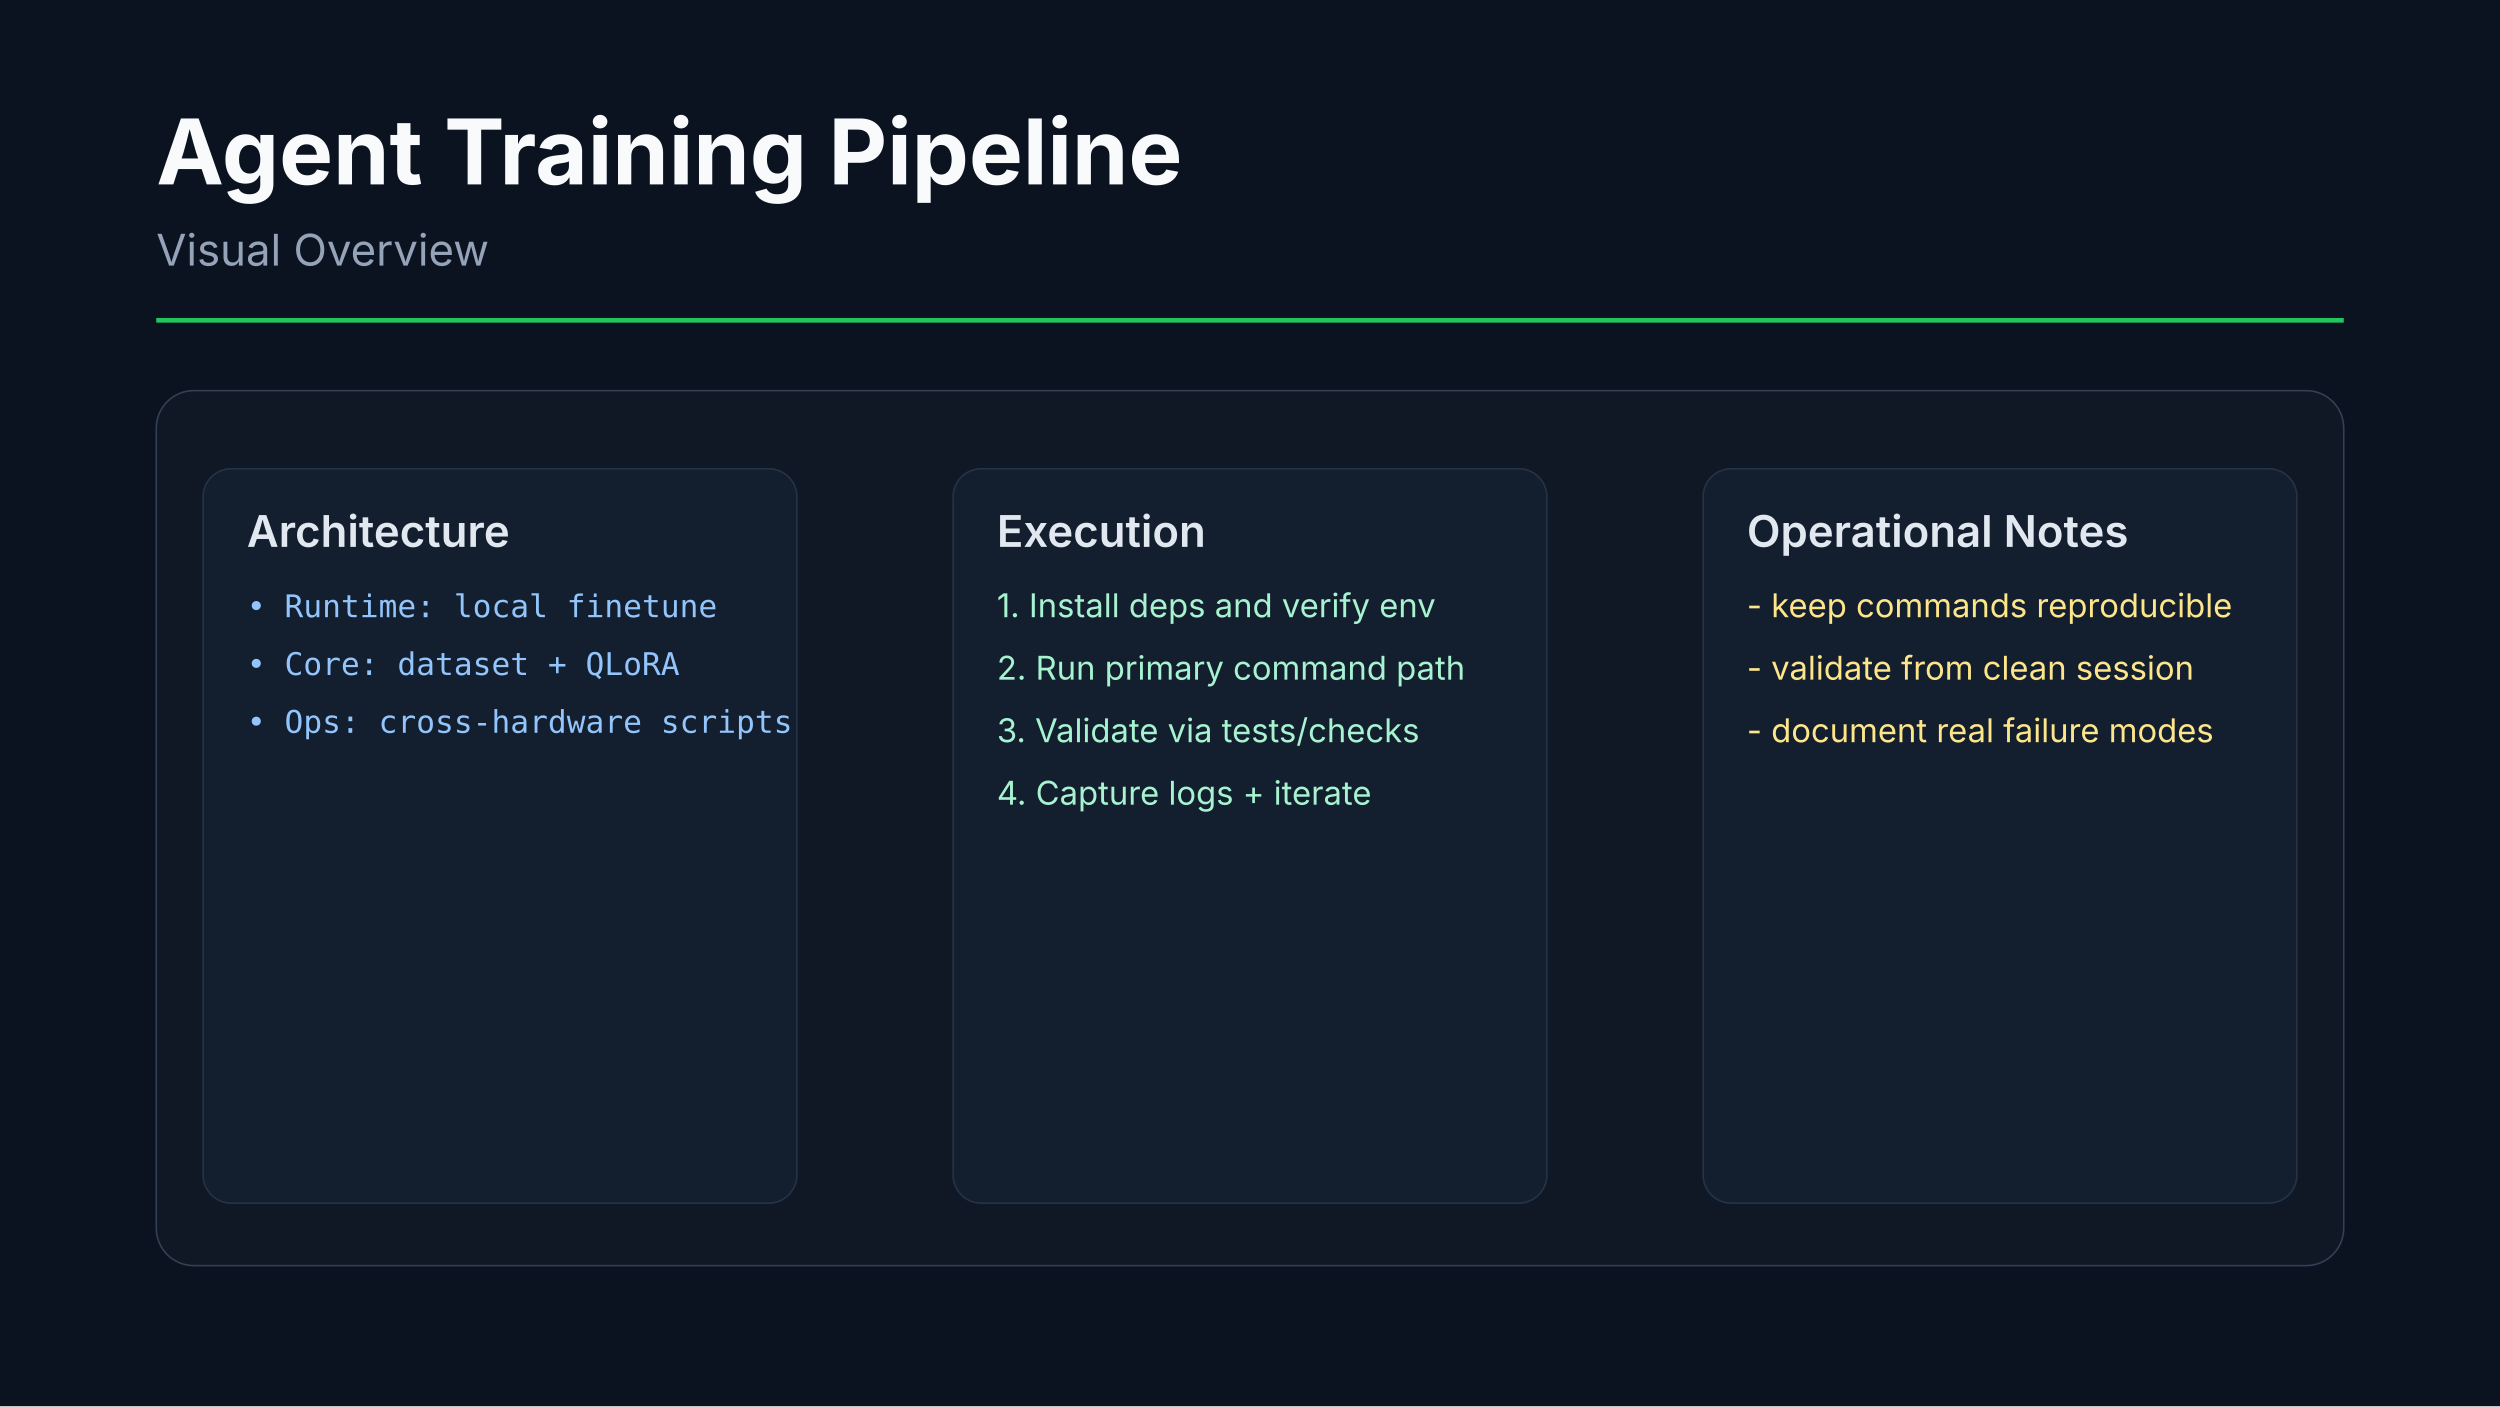
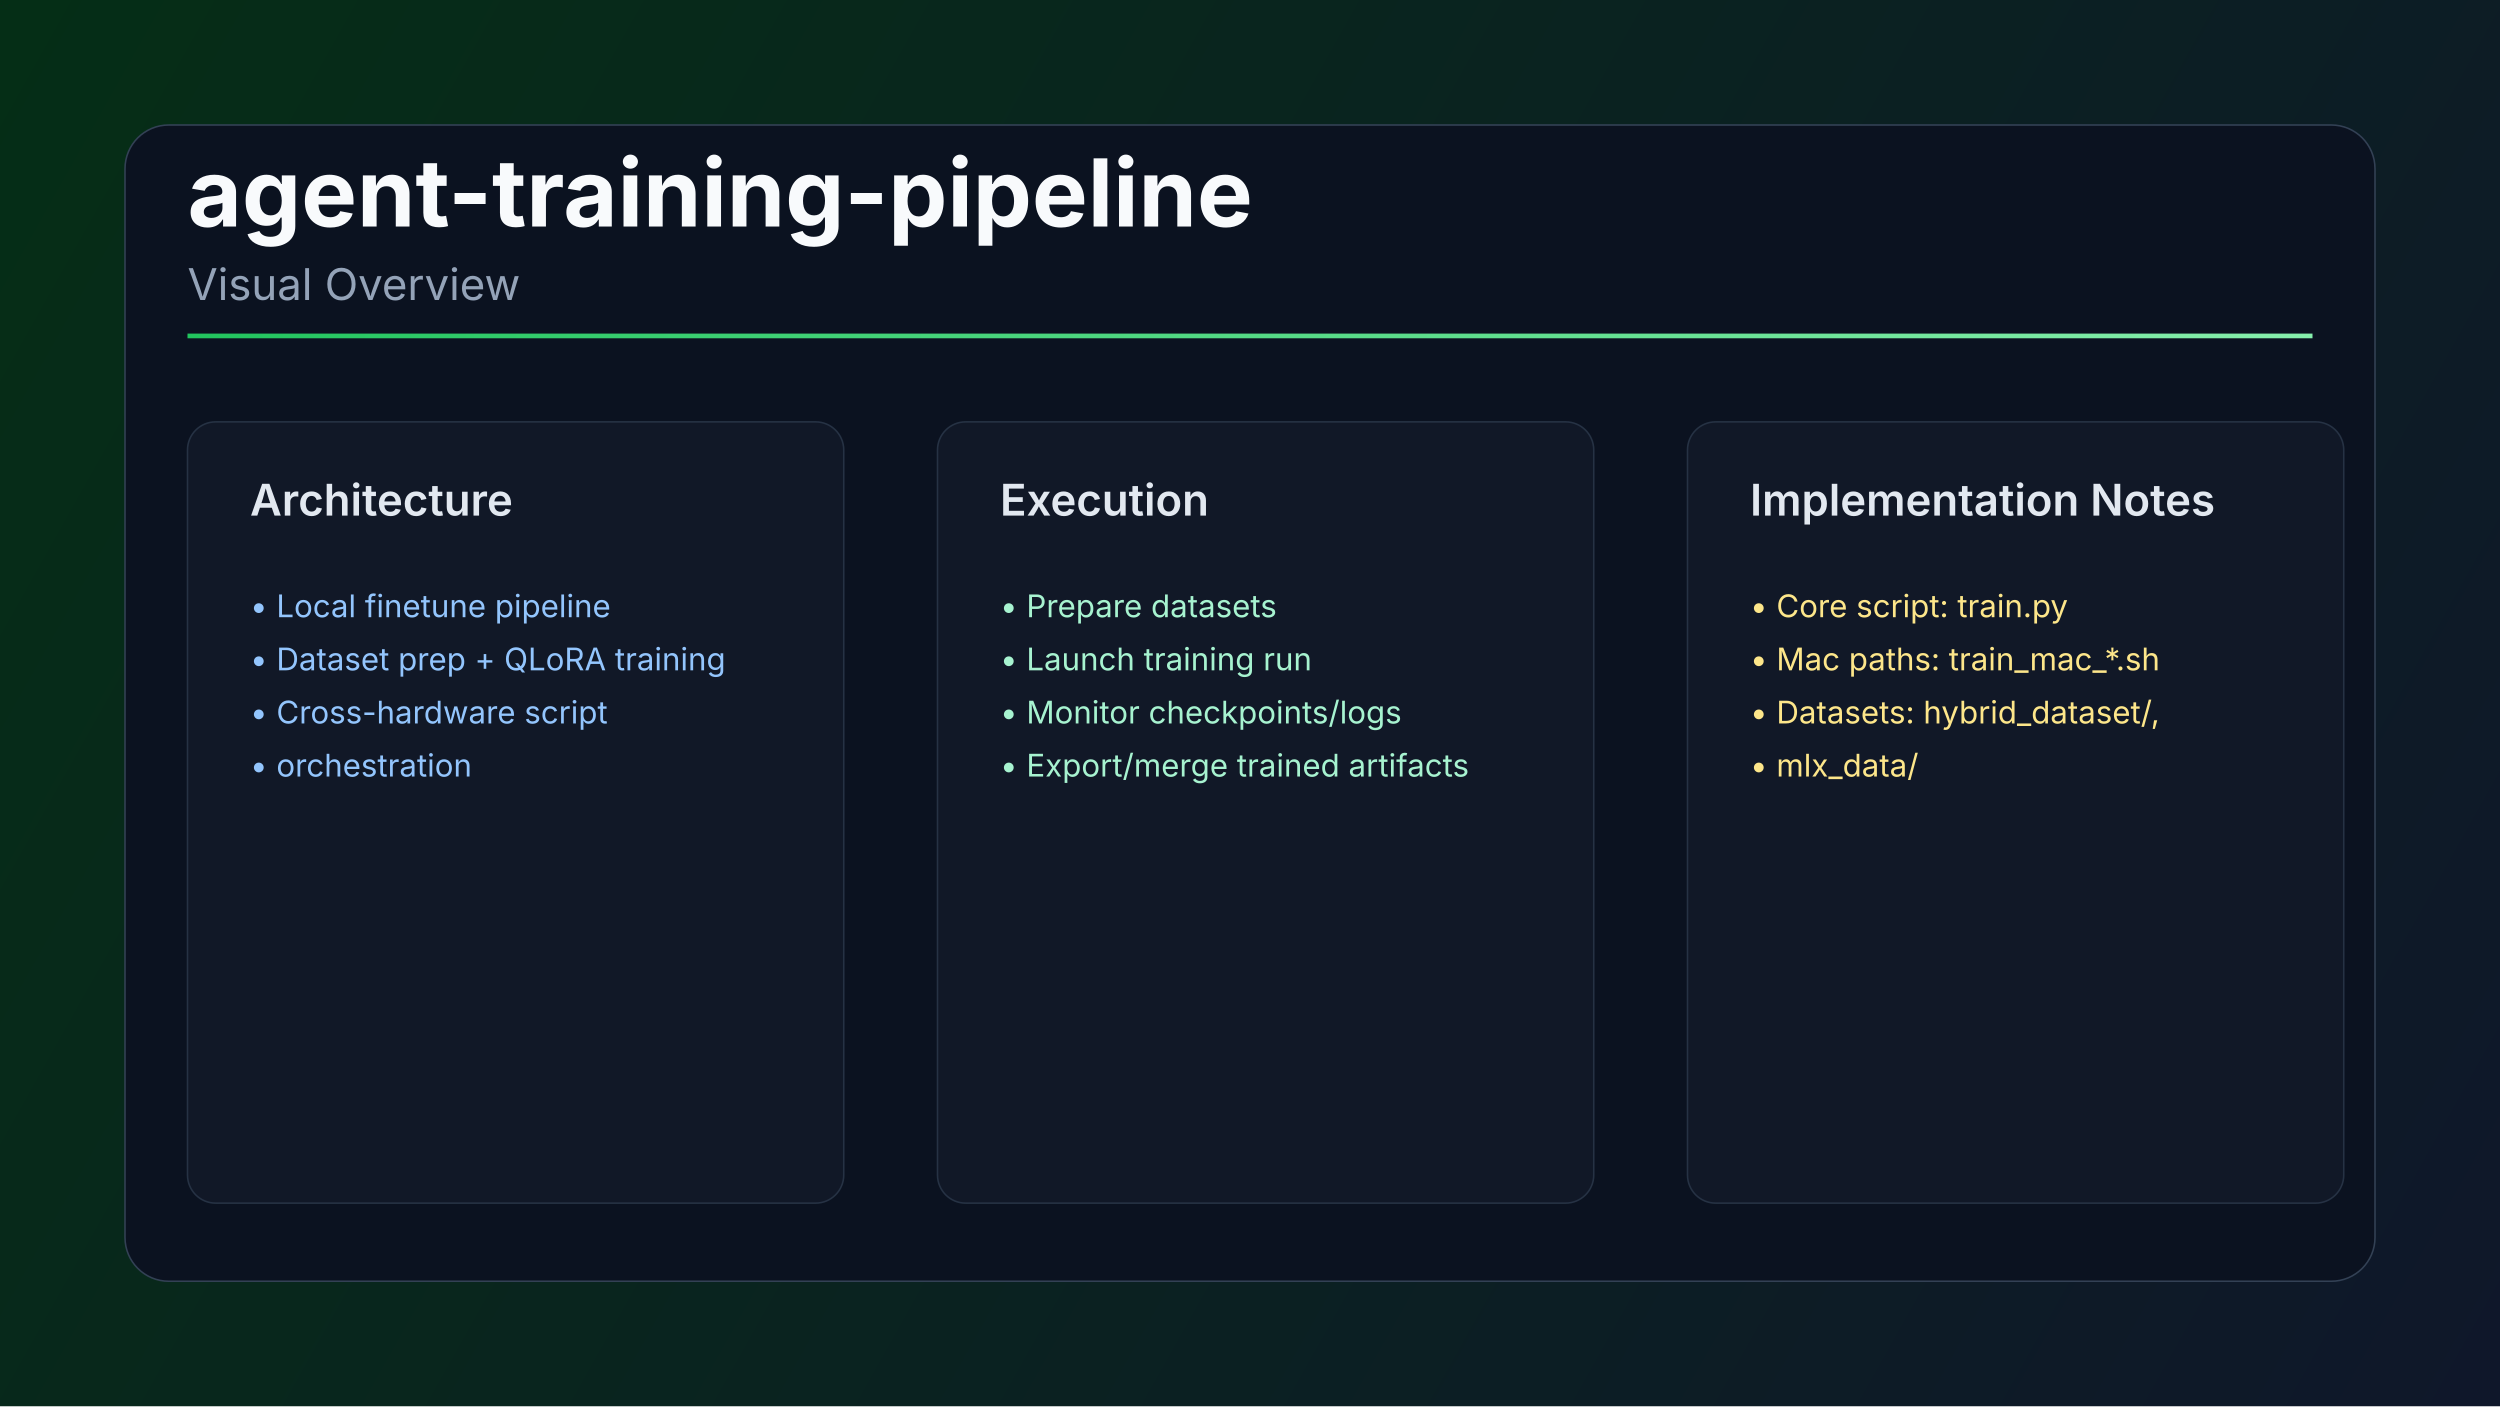
- <svg xmlns="http://www.w3.org/2000/svg" width="1600" height="900" viewBox="0 0 1600 900" role="img" aria-label="Agent Training Pipeline visual overview">
+ <svg xmlns="http://www.w3.org/2000/svg" width="1600" height="900" viewBox="0 0 1600 900" role="img" aria-label="agent-training-pipeline visual overview">
  <defs>
-     <clipPath id="clipL">
-       <rect x="130" y="340" width="380" height="370" rx="12" />
+     <linearGradient id="bg" x1="0" y1="0" x2="1600" y2="900" gradientUnits="userSpaceOnUse">
+       <stop stop-color="#052e16" />
+       <stop offset="1" stop-color="#0f172a" />
+     </linearGradient>
+     <linearGradient id="acc" x1="120" y1="210" x2="1480" y2="210" gradientUnits="userSpaceOnUse">
+       <stop stop-color="#22c55e" />
+       <stop offset="1" stop-color="#86efac" />
+     </linearGradient>
+     <clipPath id="c1">
+       <rect x="145" y="360" width="350" height="360" rx="10" />
    </clipPath>
-     <clipPath id="clipM">
-       <rect x="610" y="340" width="380" height="370" rx="12" />
+     <clipPath id="c2">
+       <rect x="625" y="360" width="350" height="360" rx="10" />
    </clipPath>
-     <clipPath id="clipR">
-       <rect x="1090" y="340" width="380" height="370" rx="12" />
+     <clipPath id="c3">
+       <rect x="1105" y="360" width="350" height="360" rx="10" />
    </clipPath>
  </defs>
-   <rect width="1600" height="900" fill="#0B1220" />
-   <text x="100" y="118" fill="#F8FAFC" font-size="58" font-family="Inter, Segoe UI, Arial" font-weight="700">Agent Training Pipeline</text>
-   <text x="100" y="170" fill="#94A3B8" font-size="28" font-family="Inter, Segoe UI, Arial">Visual Overview</text>
-   <line x1="100" y1="205" x2="1500" y2="205" stroke="#22C55E" stroke-width="3" />
-   <rect x="100" y="250" width="1400" height="560" rx="24" fill="#101826" stroke="#334155" />
-   <rect x="130" y="300" width="380" height="470" rx="18" fill="#131E2E" stroke="#243447" />
-   <rect x="610" y="300" width="380" height="470" rx="18" fill="#131E2E" stroke="#243447" />
-   <rect x="1090" y="300" width="380" height="470" rx="18" fill="#131E2E" stroke="#243447" />
-   <text x="158" y="350" fill="#E2E8F0" font-size="28" font-family="Inter, Segoe UI, Arial" font-weight="600">Architecture</text>
-   <text x="638" y="350" fill="#E2E8F0" font-size="28" font-family="Inter, Segoe UI, Arial" font-weight="600">Execution</text>
-   <text x="1118" y="350" fill="#E2E8F0" font-size="28" font-family="Inter, Segoe UI, Arial" font-weight="600">Operational Notes</text>
-   <g clip-path="url(#clipL)">
-     <text x="158" y="395" fill="#93C5FD" font-size="20" font-family="JetBrains Mono, Menlo, monospace">• Runtime: local finetune</text>
-     <text x="158" y="432" fill="#93C5FD" font-size="20" font-family="JetBrains Mono, Menlo, monospace">• Core: dataset + QLoRA</text>
-     <text x="158" y="469" fill="#93C5FD" font-size="20" font-family="JetBrains Mono, Menlo, monospace">• Ops: cross-hardware scripts</text>
+   <rect width="1600" height="900" fill="url(#bg)" />
+   <rect x="80" y="80" width="1440" height="740" rx="28" fill="#0b1220" stroke="#334155" />
+   <text x="120" y="145" fill="#f8fafc" font-size="60" font-family="Inter, Segoe UI, Arial" font-weight="700">agent-training-pipeline</text>
+   <text x="120" y="192" fill="#94a3b8" font-size="28" font-family="Inter, Segoe UI, Arial">Visual Overview</text>
+   <line x1="120" y1="215" x2="1480" y2="215" stroke="url(#acc)" stroke-width="3" />
+   <rect x="120" y="270" width="420" height="500" rx="18" fill="#111827" stroke="#263244" />
+   <rect x="600" y="270" width="420" height="500" rx="18" fill="#111827" stroke="#263244" />
+   <rect x="1080" y="270" width="420" height="500" rx="18" fill="#111827" stroke="#263244" />
+   <text x="160" y="330" fill="#e2e8f0" font-size="28" font-family="Inter, Segoe UI, Arial" font-weight="600">Architecture</text>
+   <text x="640" y="330" fill="#e2e8f0" font-size="28" font-family="Inter, Segoe UI, Arial" font-weight="600">Execution</text>
+   <text x="1120" y="330" fill="#e2e8f0" font-size="28" font-family="Inter, Segoe UI, Arial" font-weight="600">Implementation Notes</text>
+   <g clip-path="url(#c1)">
+     <text x="160" y="395" fill="#93c5fd" font-size="20" font-family="Inter, Segoe UI, Arial">
+       <tspan x="160" dy="0">• Local finetune pipeline</tspan>
+       <tspan x="160" dy="34">• Dataset prep + QLoRA training</tspan>
+       <tspan x="160" dy="34">• Cross-hardware script</tspan>
+       <tspan x="160" dy="34">• orchestration</tspan>
+     </text>
  </g>
-   <g clip-path="url(#clipM)">
-     <text x="638" y="395" fill="#A7F3D0" font-size="21" font-family="Inter, Segoe UI, Arial">1. Install deps and verify env</text>
-     <text x="638" y="435" fill="#A7F3D0" font-size="21" font-family="Inter, Segoe UI, Arial">2. Run primary command path</text>
-     <text x="638" y="475" fill="#A7F3D0" font-size="21" font-family="Inter, Segoe UI, Arial">3. Validate via tests/checks</text>
-     <text x="638" y="515" fill="#A7F3D0" font-size="21" font-family="Inter, Segoe UI, Arial">4. Capture logs + iterate</text>
+   <g clip-path="url(#c2)">
+     <text x="640" y="395" fill="#a7f3d0" font-size="20" font-family="Inter, Segoe UI, Arial">
+       <tspan x="640" dy="0">• Prepare datasets</tspan>
+       <tspan x="640" dy="34">• Launch training run</tspan>
+       <tspan x="640" dy="34">• Monitor checkpoints/logs</tspan>
+       <tspan x="640" dy="34">• Export/merge trained artifacts</tspan>
+     </text>
  </g>
-   <g clip-path="url(#clipR)">
-     <text x="1118" y="395" fill="#FDE68A" font-size="21" font-family="Inter, Segoe UI, Arial">- keep commands reproducible</text>
-     <text x="1118" y="435" fill="#FDE68A" font-size="21" font-family="Inter, Segoe UI, Arial">- validate from clean session</text>
-     <text x="1118" y="475" fill="#FDE68A" font-size="21" font-family="Inter, Segoe UI, Arial">- document real failure modes</text>
+   <g clip-path="url(#c3)">
+     <text x="1120" y="395" fill="#fde68a" font-size="20" font-family="Inter, Segoe UI, Arial">
+       <tspan x="1120" dy="0">• Core script: train.py</tspan>
+       <tspan x="1120" dy="34">• Mac paths: train_mac_*.sh</tspan>
+       <tspan x="1120" dy="34">• Datasets: hybrid_dataset/,</tspan>
+       <tspan x="1120" dy="34">• mlx_data/</tspan>
+     </text>
  </g>
</svg>
